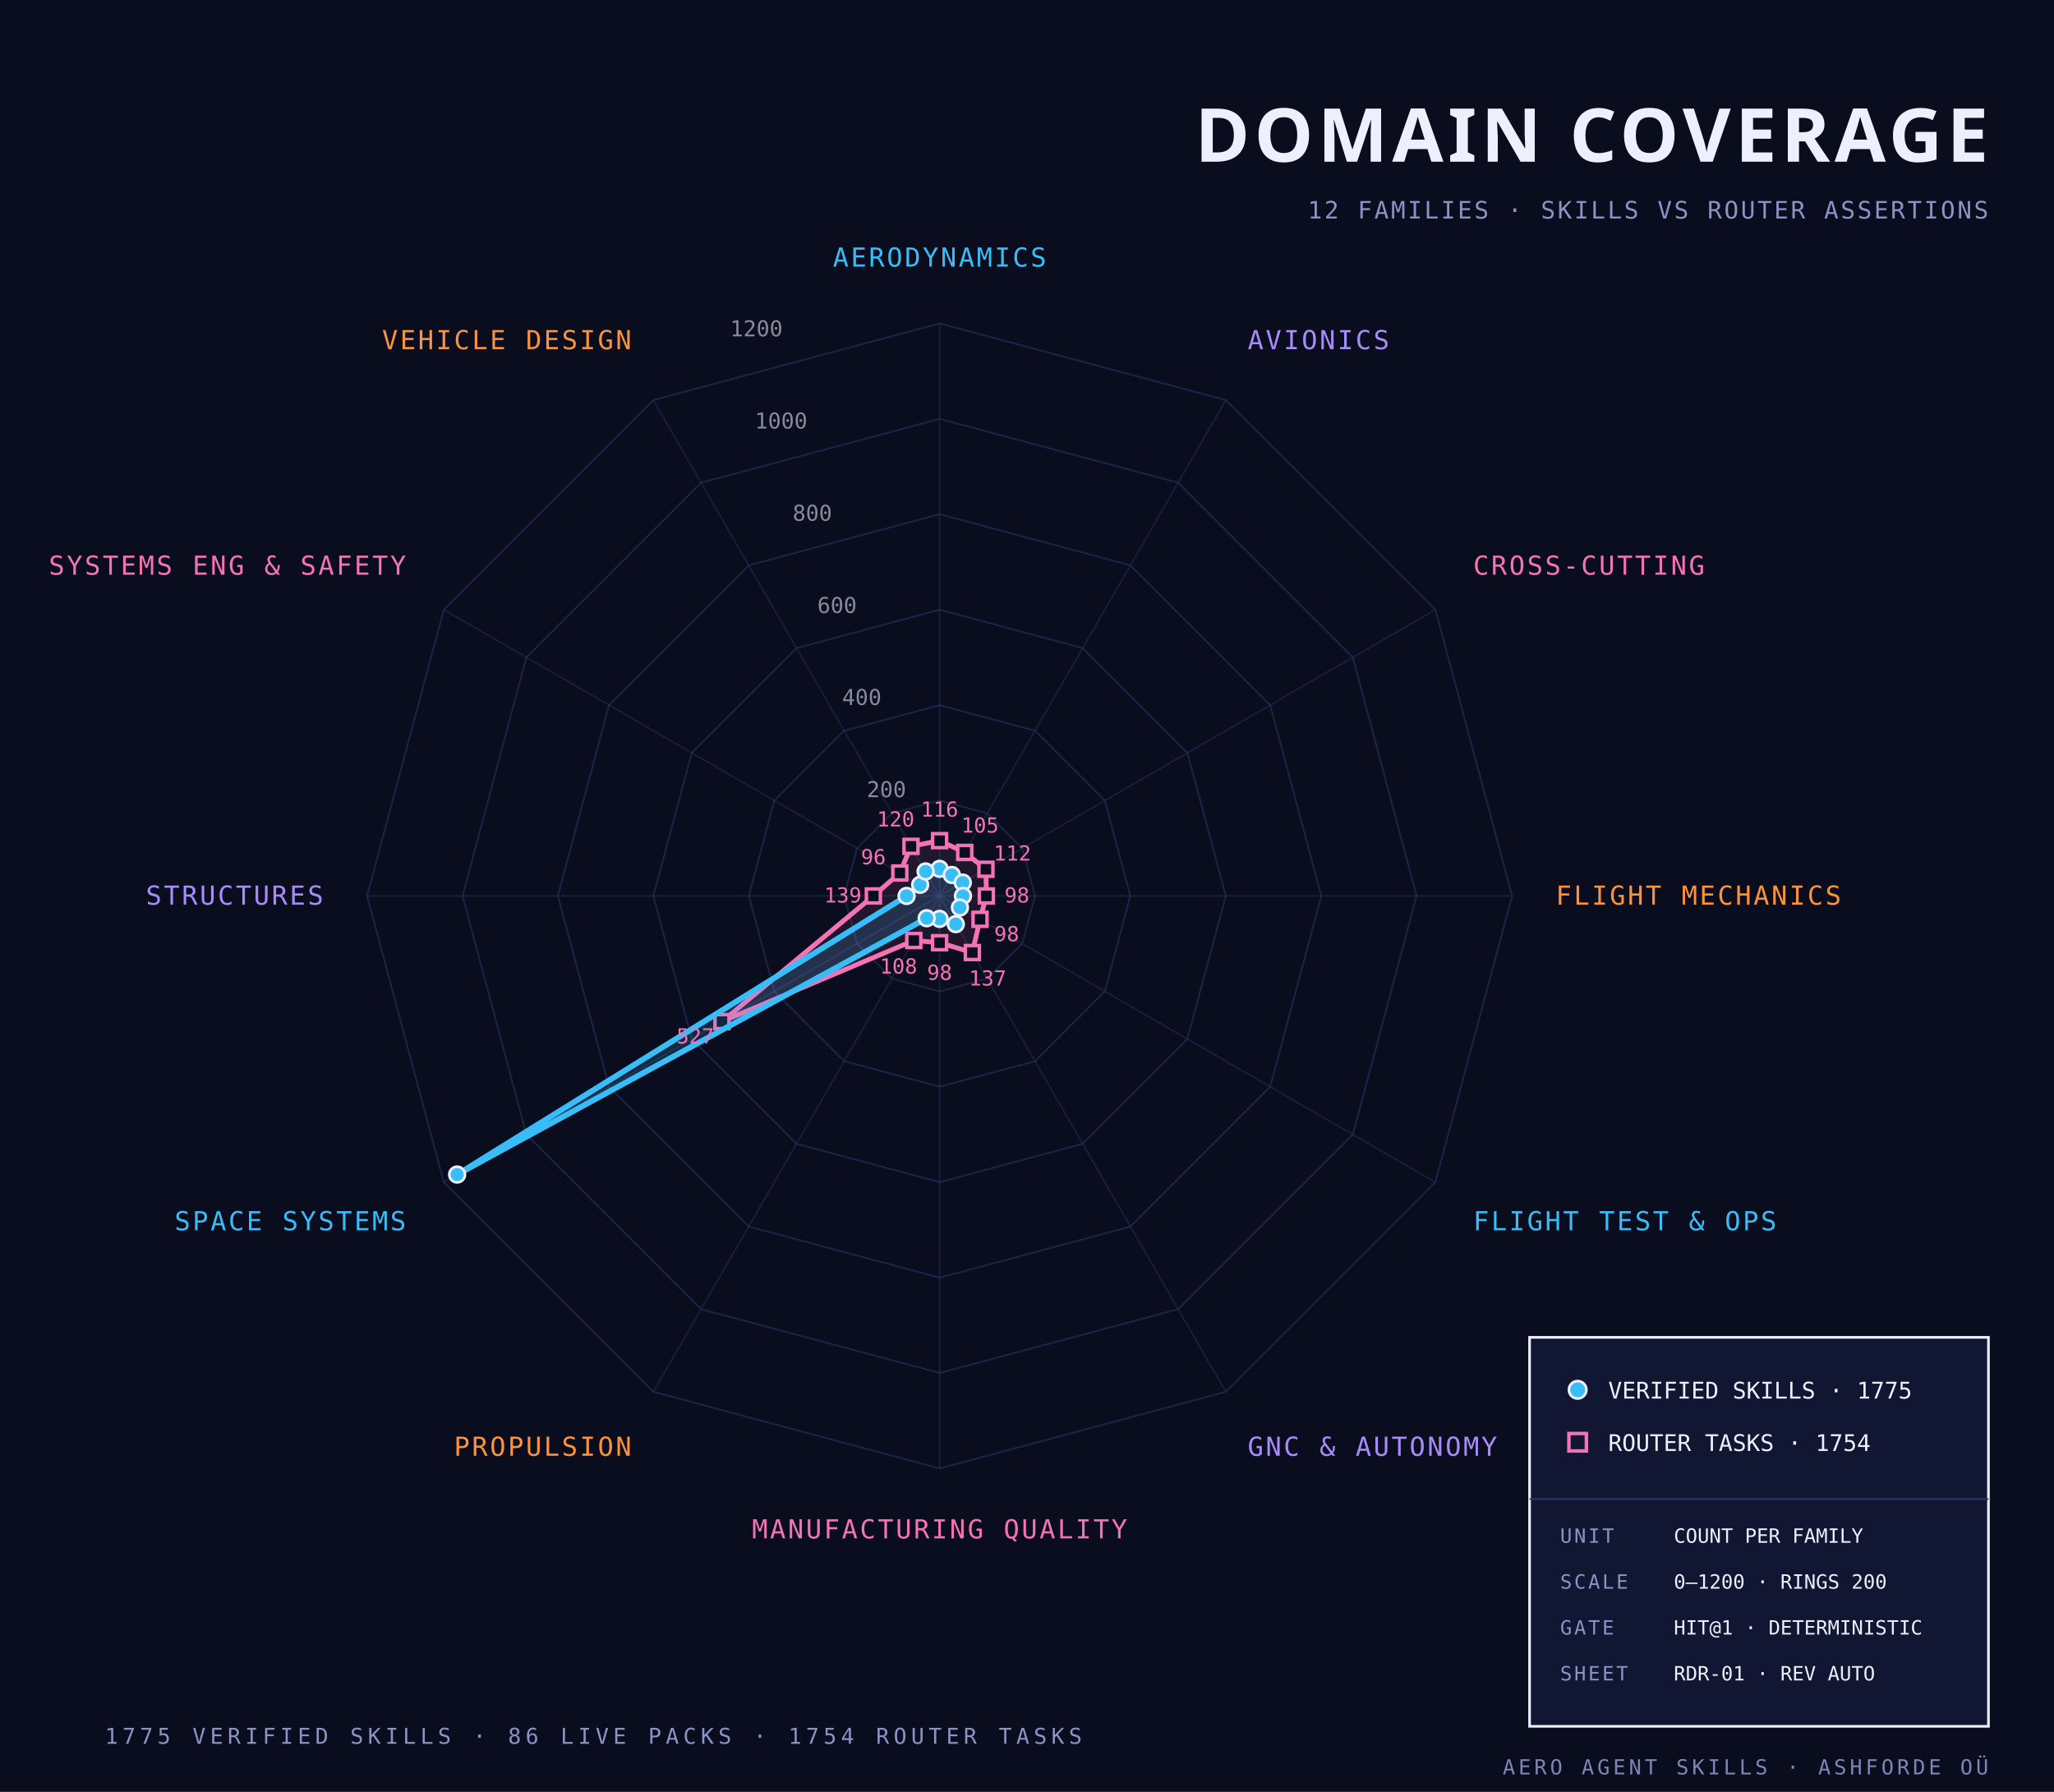
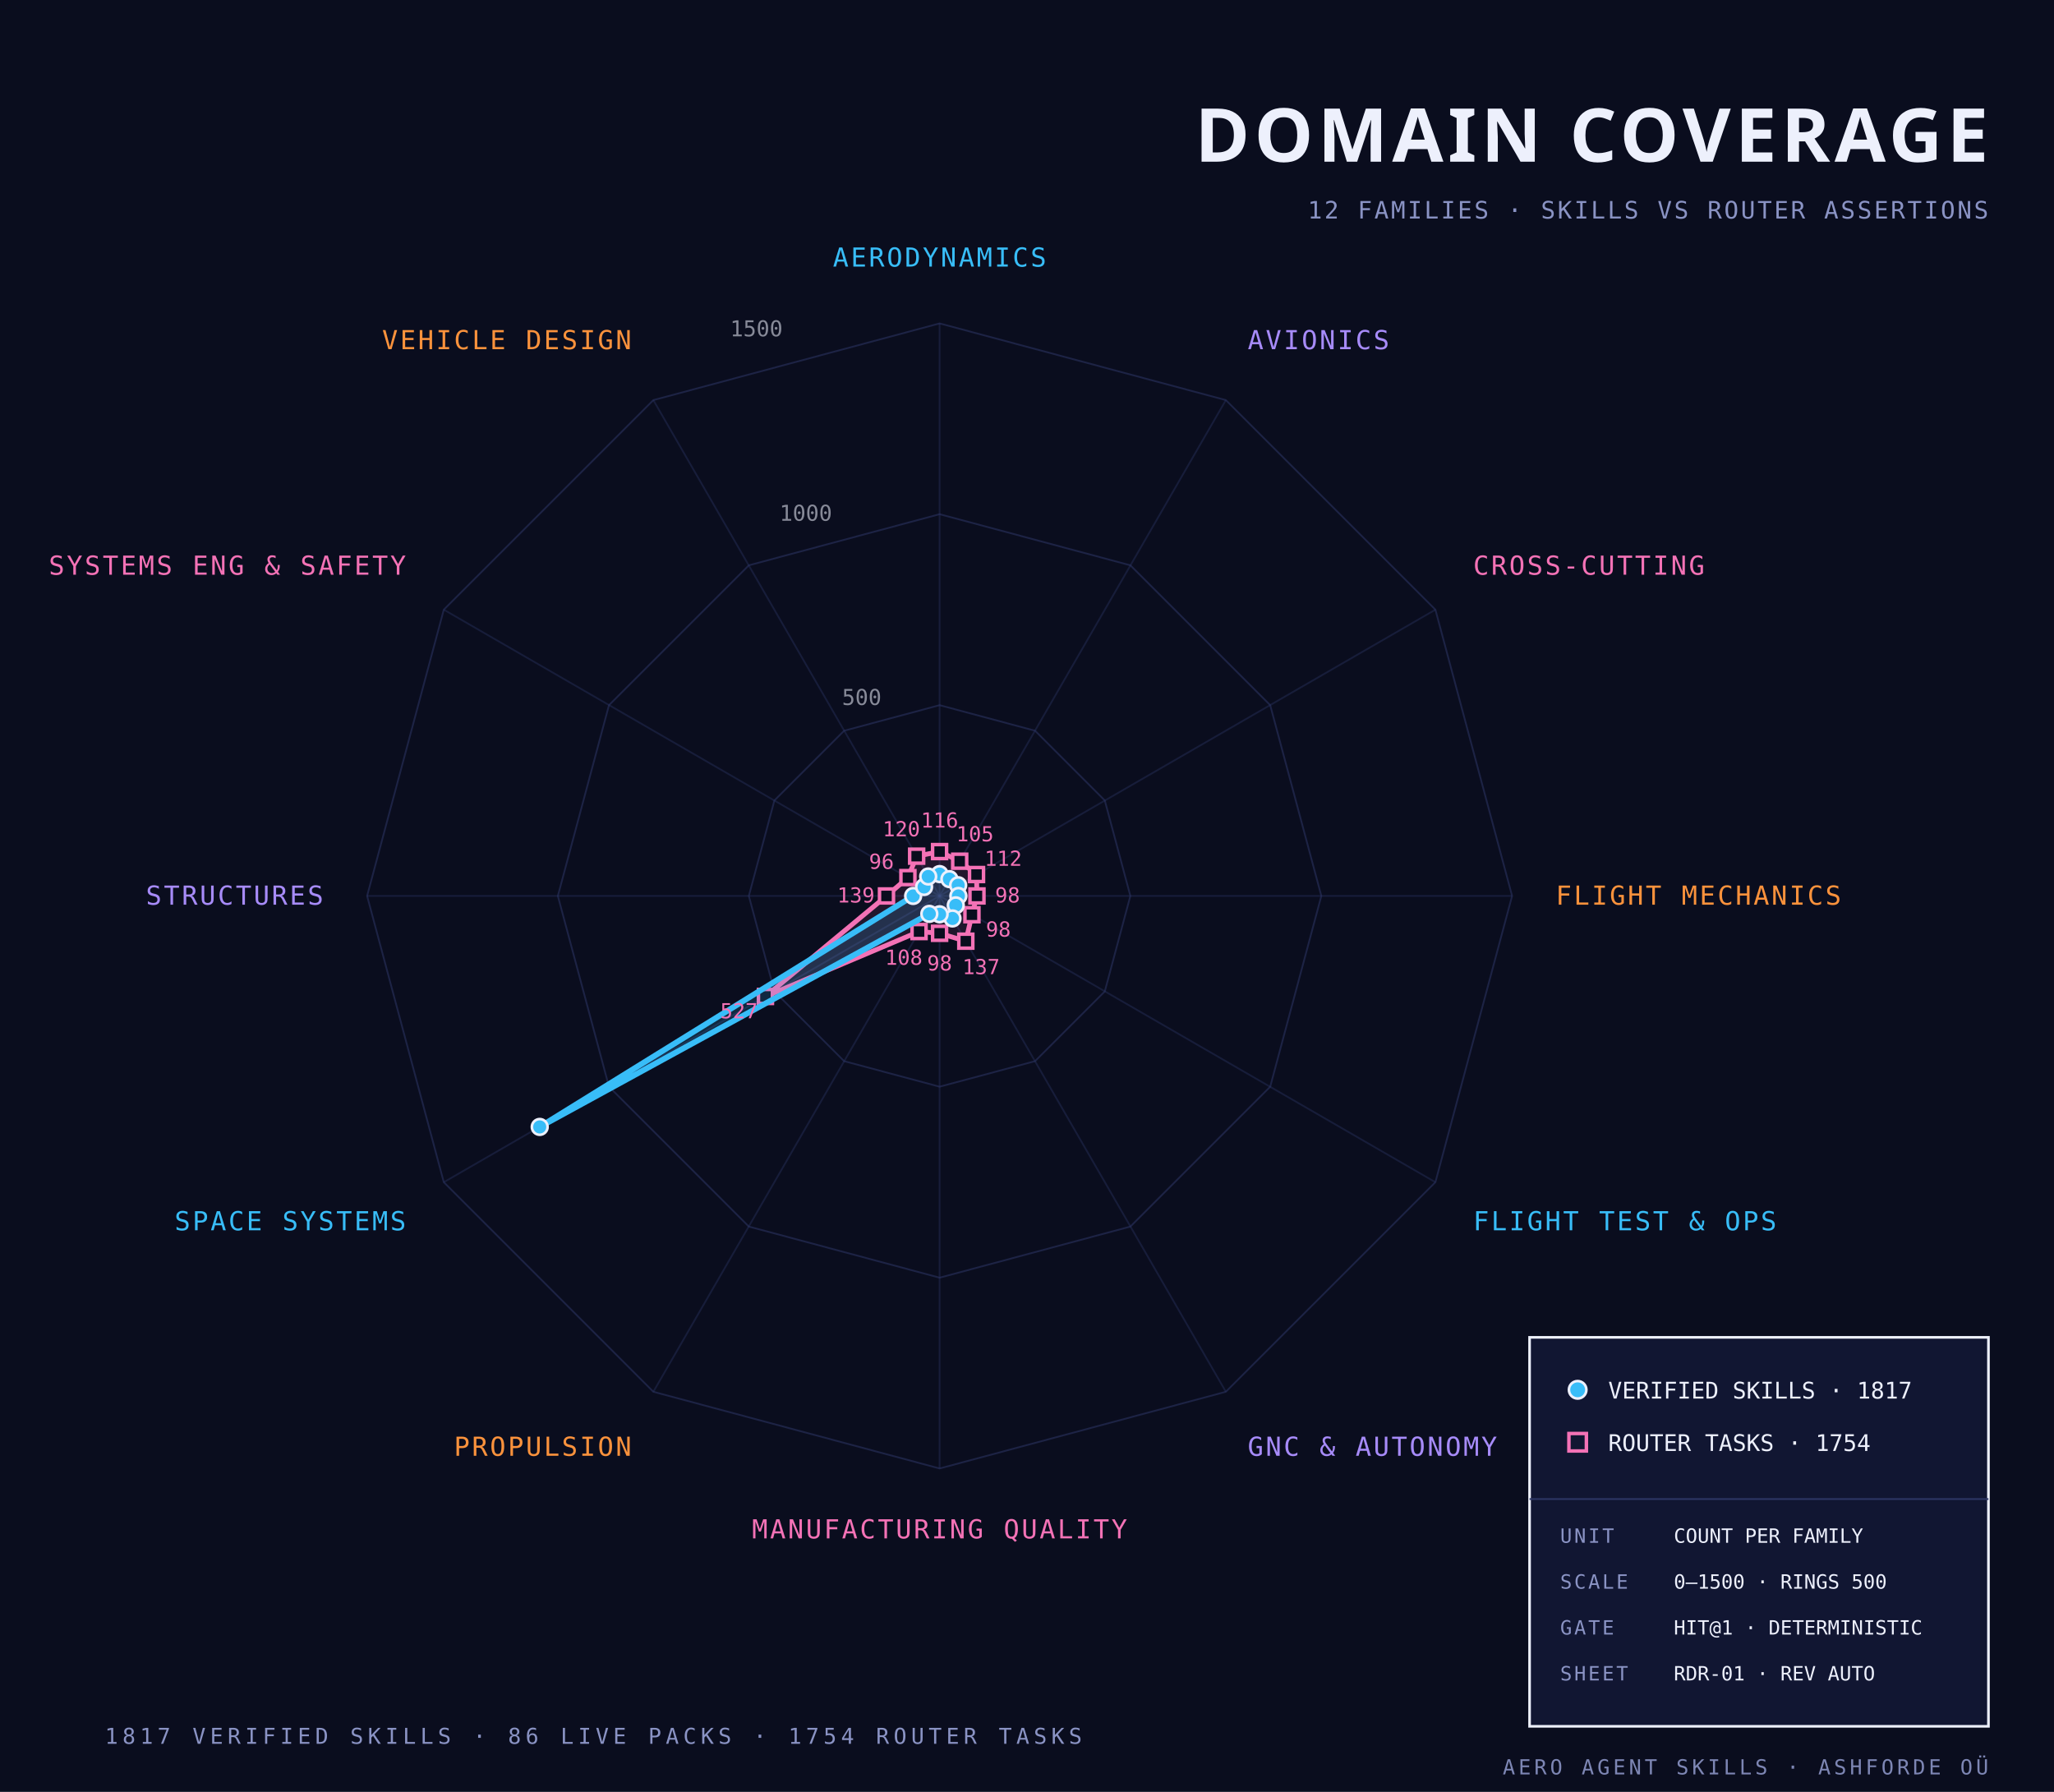
<svg xmlns="http://www.w3.org/2000/svg" width="940" height="820" viewBox="0 0 940 820">
  <style>
    .mono { font-family: "JetBrains Mono", "IBM Plex Mono", "Menlo", monospace; }
    .cond { font-family: "Barlow Condensed", "DIN Condensed", "Arial Narrow", sans-serif; font-weight: 700; text-transform: uppercase; }
    .serif { font-family: "Instrument Serif", Georgia, serif; font-style: italic; }
  </style>
  <rect width="940" height="820" fill="#0a0d1e" />
-   <polygon points="430.0,366.3 451.8,372.2 467.8,388.2 473.7,410.0 467.8,431.8 451.8,447.8 430.0,453.7 408.2,447.8 392.2,431.8 386.3,410.0 392.2,388.2 408.2,372.2" fill="none" stroke="#2c3564" stroke-width="0.8" stroke-opacity="0.55" />
  <polygon points="430.0,322.7 473.7,334.4 505.6,366.3 517.3,410.0 505.6,453.7 473.7,485.6 430.0,497.3 386.3,485.6 354.4,453.7 342.7,410.0 354.4,366.3 386.3,334.4" fill="none" stroke="#2c3564" stroke-width="0.8" stroke-opacity="0.55" />
-   <polygon points="430.0,279.0 495.5,296.6 543.4,344.5 561.0,410.0 543.4,475.5 495.5,523.4 430.0,541.0 364.5,523.4 316.6,475.5 299.0,410.0 316.6,344.5 364.5,296.6" fill="none" stroke="#2c3564" stroke-width="0.8" stroke-opacity="0.55" />
  <polygon points="430.0,235.3 517.3,258.7 581.3,322.7 604.7,410.0 581.3,497.3 517.3,561.3 430.0,584.7 342.7,561.3 278.7,497.3 255.3,410.0 278.7,322.7 342.7,258.7" fill="none" stroke="#2c3564" stroke-width="0.8" stroke-opacity="0.55" />
-   <polygon points="430.0,191.7 539.2,220.9 619.1,300.8 648.3,410.0 619.1,519.2 539.2,599.1 430.0,628.3 320.8,599.1 240.9,519.2 211.7,410.0 240.9,300.8 320.8,220.9" fill="none" stroke="#2c3564" stroke-width="0.8" stroke-opacity="0.55" />
  <polygon points="430.0,148.0 561.0,183.1 656.9,279.0 692.0,410.0 656.9,541.0 561.0,636.9 430.0,672.0 299.0,636.9 203.1,541.0 168.0,410.0 203.1,279.0 299.0,183.1" fill="none" stroke="#2c3564" stroke-width="0.8" stroke-opacity="0.55" />
  <line x1="430" y1="410" x2="430.0" y2="148.0" stroke="#2c3564" stroke-width="0.8" stroke-opacity="0.4" />
  <line x1="430" y1="410" x2="561.0" y2="183.1" stroke="#2c3564" stroke-width="0.8" stroke-opacity="0.4" />
  <line x1="430" y1="410" x2="656.9" y2="279.0" stroke="#2c3564" stroke-width="0.8" stroke-opacity="0.4" />
  <line x1="430" y1="410" x2="692.0" y2="410.0" stroke="#2c3564" stroke-width="0.8" stroke-opacity="0.4" />
  <line x1="430" y1="410" x2="656.9" y2="541.0" stroke="#2c3564" stroke-width="0.8" stroke-opacity="0.4" />
  <line x1="430" y1="410" x2="561.0" y2="636.9" stroke="#2c3564" stroke-width="0.8" stroke-opacity="0.4" />
  <line x1="430" y1="410" x2="430.0" y2="672.0" stroke="#2c3564" stroke-width="0.8" stroke-opacity="0.4" />
  <line x1="430" y1="410" x2="299.0" y2="636.9" stroke="#2c3564" stroke-width="0.8" stroke-opacity="0.4" />
  <line x1="430" y1="410" x2="203.1" y2="541.0" stroke="#2c3564" stroke-width="0.8" stroke-opacity="0.4" />
  <line x1="430" y1="410" x2="168.0" y2="410.0" stroke="#2c3564" stroke-width="0.8" stroke-opacity="0.4" />
  <line x1="430" y1="410" x2="203.1" y2="279.0" stroke="#2c3564" stroke-width="0.8" stroke-opacity="0.4" />
  <line x1="430" y1="410" x2="299.0" y2="183.1" stroke="#2c3564" stroke-width="0.8" stroke-opacity="0.4" />
-   <text class="mono" x="414.7" y="364.8" text-anchor="end" font-size="10" fill="#edf0fc" opacity="0.55">200</text>
-   <text class="mono" x="403.4" y="322.6" text-anchor="end" font-size="10" fill="#edf0fc" opacity="0.55">400</text>
-   <text class="mono" x="392.1" y="280.5" text-anchor="end" font-size="10" fill="#edf0fc" opacity="0.55">600</text>
-   <text class="mono" x="380.8" y="238.3" text-anchor="end" font-size="10" fill="#edf0fc" opacity="0.55">800</text>
-   <text class="mono" x="369.5" y="196.1" text-anchor="end" font-size="10" fill="#edf0fc" opacity="0.55">1000</text>
-   <text class="mono" x="358.2" y="153.9" text-anchor="end" font-size="10" fill="#edf0fc" opacity="0.55">1200</text>
+   <text class="mono" x="403.4" y="322.6" text-anchor="end" font-size="10" fill="#edf0fc" opacity="0.55">500</text>
+   <text class="mono" x="380.8" y="238.3" text-anchor="end" font-size="10" fill="#edf0fc" opacity="0.55">1000</text>
+   <text class="mono" x="358.2" y="153.9" text-anchor="end" font-size="10" fill="#edf0fc" opacity="0.55">1500</text>
  <text class="mono" x="430.0" y="122.0" text-anchor="middle" font-size="12" fill="#38bdf8" letter-spacing="1">AERODYNAMICS</text>
  <text class="mono" x="571.0" y="159.8" text-anchor="start" font-size="12" fill="#a78bfa" letter-spacing="1">AVIONICS</text>
  <text class="mono" x="674.2" y="263.0" text-anchor="start" font-size="12" fill="#f472b6" letter-spacing="1">CROSS-CUTTING</text>
  <text class="mono" x="712.0" y="414.0" text-anchor="start" font-size="12" fill="#fb923c" letter-spacing="1">FLIGHT MECHANICS</text>
  <text class="mono" x="674.2" y="563.0" text-anchor="start" font-size="12" fill="#38bdf8" letter-spacing="1">FLIGHT TEST &amp; OPS</text>
  <text class="mono" x="571.0" y="666.2" text-anchor="start" font-size="12" fill="#a78bfa" letter-spacing="1">GNC &amp; AUTONOMY</text>
  <text class="mono" x="430.0" y="704.0" text-anchor="middle" font-size="12" fill="#f472b6" letter-spacing="1">MANUFACTURING QUALITY</text>
  <text class="mono" x="289.0" y="666.2" text-anchor="end" font-size="12" fill="#fb923c" letter-spacing="1">PROPULSION</text>
  <text class="mono" x="185.8" y="563.0" text-anchor="end" font-size="12" fill="#38bdf8" letter-spacing="1">SPACE SYSTEMS</text>
  <text class="mono" x="148.0" y="414.0" text-anchor="end" font-size="12" fill="#a78bfa" letter-spacing="1">STRUCTURES</text>
  <text class="mono" x="185.8" y="263.0" text-anchor="end" font-size="12" fill="#f472b6" letter-spacing="1">SYSTEMS ENG &amp; SAFETY</text>
  <text class="mono" x="289.0" y="159.8" text-anchor="end" font-size="12" fill="#fb923c" letter-spacing="1">VEHICLE DESIGN</text>
-   <polygon points="430.0,384.7 441.5,390.1 451.2,397.8 451.4,410.0 448.5,420.7 445.0,435.9 430.0,431.4 418.2,430.4 330.4,467.5 399.7,410.0 411.8,399.5 416.9,387.3" fill="#f472b6" fill-opacity="0.10" stroke="#f472b6" stroke-width="2.2" />
-   <rect x="426.8" y="381.5" width="6.4" height="6.4" fill="#0a0d1e" stroke="#f472b6" stroke-width="1.6" />
-   <rect x="438.3" y="386.9" width="6.4" height="6.4" fill="#0a0d1e" stroke="#f472b6" stroke-width="1.6" />
-   <rect x="448.0" y="394.6" width="6.4" height="6.4" fill="#0a0d1e" stroke="#f472b6" stroke-width="1.6" />
-   <rect x="448.2" y="406.8" width="6.4" height="6.4" fill="#0a0d1e" stroke="#f472b6" stroke-width="1.6" />
-   <rect x="445.3" y="417.5" width="6.4" height="6.4" fill="#0a0d1e" stroke="#f472b6" stroke-width="1.6" />
-   <rect x="441.8" y="432.7" width="6.4" height="6.4" fill="#0a0d1e" stroke="#f472b6" stroke-width="1.6" />
-   <rect x="426.8" y="428.2" width="6.4" height="6.4" fill="#0a0d1e" stroke="#f472b6" stroke-width="1.6" />
-   <rect x="415.0" y="427.2" width="6.4" height="6.4" fill="#0a0d1e" stroke="#f472b6" stroke-width="1.6" />
-   <rect x="327.2" y="464.3" width="6.4" height="6.4" fill="#0a0d1e" stroke="#f472b6" stroke-width="1.6" />
-   <rect x="396.5" y="406.8" width="6.4" height="6.4" fill="#0a0d1e" stroke="#f472b6" stroke-width="1.6" />
-   <rect x="408.6" y="396.3" width="6.4" height="6.4" fill="#0a0d1e" stroke="#f472b6" stroke-width="1.6" />
-   <rect x="413.7" y="384.1" width="6.4" height="6.4" fill="#0a0d1e" stroke="#f472b6" stroke-width="1.6" />
-   <polygon points="430.0,397.6 435.6,400.4 440.6,403.9 440.7,410.0 439.3,415.3 437.4,422.9 430.0,420.5 424.1,420.2 209.2,537.5 414.9,410.0 421.1,404.9 423.6,398.8" fill="#38bdf8" fill-opacity="0.16" stroke="#38bdf8" stroke-width="2.6" />
-   <circle cx="430.0" cy="397.6" r="3.6" fill="#38bdf8" stroke="#edf0fc" stroke-width="1.2" />
-   <circle cx="435.6" cy="400.4" r="3.6" fill="#38bdf8" stroke="#edf0fc" stroke-width="1.2" />
-   <circle cx="440.6" cy="403.9" r="3.6" fill="#38bdf8" stroke="#edf0fc" stroke-width="1.2" />
-   <circle cx="440.7" cy="410.0" r="3.6" fill="#38bdf8" stroke="#edf0fc" stroke-width="1.2" />
-   <circle cx="439.3" cy="415.3" r="3.6" fill="#38bdf8" stroke="#edf0fc" stroke-width="1.2" />
-   <circle cx="437.4" cy="422.9" r="3.6" fill="#38bdf8" stroke="#edf0fc" stroke-width="1.2" />
-   <circle cx="430.0" cy="420.5" r="3.6" fill="#38bdf8" stroke="#edf0fc" stroke-width="1.2" />
-   <circle cx="424.1" cy="420.2" r="3.6" fill="#38bdf8" stroke="#edf0fc" stroke-width="1.2" />
-   <circle cx="209.2" cy="537.5" r="3.6" fill="#38bdf8" stroke="#edf0fc" stroke-width="1.2" />
-   <circle cx="414.9" cy="410.0" r="3.6" fill="#38bdf8" stroke="#edf0fc" stroke-width="1.2" />
-   <circle cx="421.1" cy="404.9" r="3.6" fill="#38bdf8" stroke="#edf0fc" stroke-width="1.2" />
-   <circle cx="423.6" cy="398.8" r="3.6" fill="#38bdf8" stroke="#edf0fc" stroke-width="1.2" />
-   <text class="mono" x="430.0" y="373.7" text-anchor="middle" font-size="9.5" fill="#f472b6">116</text>
-   <text class="mono" x="448.5" y="381.0" text-anchor="middle" font-size="9.5" fill="#f472b6">105</text>
-   <text class="mono" x="463.3" y="393.8" text-anchor="middle" font-size="9.5" fill="#f472b6">112</text>
-   <text class="mono" x="465.4" y="413.0" text-anchor="middle" font-size="9.5" fill="#f472b6">98</text>
-   <text class="mono" x="460.7" y="430.7" text-anchor="middle" font-size="9.5" fill="#f472b6">98</text>
-   <text class="mono" x="452.0" y="451.0" text-anchor="middle" font-size="9.5" fill="#f472b6">137</text>
-   <text class="mono" x="430.0" y="448.4" text-anchor="middle" font-size="9.5" fill="#f472b6">98</text>
-   <text class="mono" x="411.2" y="445.5" text-anchor="middle" font-size="9.5" fill="#f472b6">108</text>
-   <text class="mono" x="318.2" y="477.5" text-anchor="middle" font-size="9.5" fill="#f472b6">527</text>
-   <text class="mono" x="385.7" y="413.0" text-anchor="middle" font-size="9.5" fill="#f472b6">139</text>
-   <text class="mono" x="399.7" y="395.5" text-anchor="middle" font-size="9.5" fill="#f472b6">96</text>
-   <text class="mono" x="409.9" y="378.2" text-anchor="middle" font-size="9.5" fill="#f472b6">120</text>
+   <polygon points="430.0,389.7 439.2,394.1 446.9,400.2 447.1,410.0 444.8,418.6 442.0,430.7 430.0,427.1 420.6,426.3 350.3,456.0 405.7,410.0 415.5,401.6 419.5,391.8" fill="#f472b6" fill-opacity="0.10" stroke="#f472b6" stroke-width="2.2" />
+   <rect x="426.8" y="386.5" width="6.4" height="6.4" fill="#0a0d1e" stroke="#f472b6" stroke-width="1.6" />
+   <rect x="436.0" y="390.9" width="6.4" height="6.4" fill="#0a0d1e" stroke="#f472b6" stroke-width="1.6" />
+   <rect x="443.7" y="397.0" width="6.4" height="6.4" fill="#0a0d1e" stroke="#f472b6" stroke-width="1.6" />
+   <rect x="443.9" y="406.8" width="6.4" height="6.4" fill="#0a0d1e" stroke="#f472b6" stroke-width="1.6" />
+   <rect x="441.6" y="415.4" width="6.4" height="6.4" fill="#0a0d1e" stroke="#f472b6" stroke-width="1.6" />
+   <rect x="438.8" y="427.5" width="6.4" height="6.4" fill="#0a0d1e" stroke="#f472b6" stroke-width="1.6" />
+   <rect x="426.8" y="423.9" width="6.4" height="6.4" fill="#0a0d1e" stroke="#f472b6" stroke-width="1.6" />
+   <rect x="417.4" y="423.1" width="6.4" height="6.4" fill="#0a0d1e" stroke="#f472b6" stroke-width="1.6" />
+   <rect x="347.1" y="452.8" width="6.4" height="6.4" fill="#0a0d1e" stroke="#f472b6" stroke-width="1.6" />
+   <rect x="402.5" y="406.8" width="6.4" height="6.4" fill="#0a0d1e" stroke="#f472b6" stroke-width="1.6" />
+   <rect x="412.3" y="398.4" width="6.4" height="6.4" fill="#0a0d1e" stroke="#f472b6" stroke-width="1.6" />
+   <rect x="416.3" y="388.6" width="6.4" height="6.4" fill="#0a0d1e" stroke="#f472b6" stroke-width="1.6" />
+   <polygon points="430.0,400.0 434.5,402.3 438.5,405.1 438.6,410.0 437.4,414.3 435.9,420.3 430.0,418.4 425.3,418.2 247.0,515.7 417.9,410.0 422.9,405.9 424.8,401.1" fill="#38bdf8" fill-opacity="0.16" stroke="#38bdf8" stroke-width="2.6" />
+   <circle cx="430.0" cy="400.0" r="3.6" fill="#38bdf8" stroke="#edf0fc" stroke-width="1.2" />
+   <circle cx="434.5" cy="402.3" r="3.6" fill="#38bdf8" stroke="#edf0fc" stroke-width="1.2" />
+   <circle cx="438.5" cy="405.1" r="3.6" fill="#38bdf8" stroke="#edf0fc" stroke-width="1.2" />
+   <circle cx="438.6" cy="410.0" r="3.6" fill="#38bdf8" stroke="#edf0fc" stroke-width="1.2" />
+   <circle cx="437.4" cy="414.3" r="3.6" fill="#38bdf8" stroke="#edf0fc" stroke-width="1.2" />
+   <circle cx="435.9" cy="420.3" r="3.6" fill="#38bdf8" stroke="#edf0fc" stroke-width="1.2" />
+   <circle cx="430.0" cy="418.4" r="3.6" fill="#38bdf8" stroke="#edf0fc" stroke-width="1.2" />
+   <circle cx="425.3" cy="418.2" r="3.6" fill="#38bdf8" stroke="#edf0fc" stroke-width="1.2" />
+   <circle cx="247.0" cy="515.7" r="3.6" fill="#38bdf8" stroke="#edf0fc" stroke-width="1.2" />
+   <circle cx="417.9" cy="410.0" r="3.6" fill="#38bdf8" stroke="#edf0fc" stroke-width="1.2" />
+   <circle cx="422.9" cy="405.9" r="3.6" fill="#38bdf8" stroke="#edf0fc" stroke-width="1.2" />
+   <circle cx="424.8" cy="401.1" r="3.6" fill="#38bdf8" stroke="#edf0fc" stroke-width="1.2" />
+   <text class="mono" x="430.0" y="378.7" text-anchor="middle" font-size="9.5" fill="#f472b6">116</text>
+   <text class="mono" x="446.2" y="385.0" text-anchor="middle" font-size="9.5" fill="#f472b6">105</text>
+   <text class="mono" x="459.1" y="396.2" text-anchor="middle" font-size="9.5" fill="#f472b6">112</text>
+   <text class="mono" x="461.1" y="413.0" text-anchor="middle" font-size="9.5" fill="#f472b6">98</text>
+   <text class="mono" x="456.9" y="428.6" text-anchor="middle" font-size="9.5" fill="#f472b6">98</text>
+   <text class="mono" x="449.0" y="445.8" text-anchor="middle" font-size="9.5" fill="#f472b6">137</text>
+   <text class="mono" x="430.0" y="444.1" text-anchor="middle" font-size="9.5" fill="#f472b6">98</text>
+   <text class="mono" x="413.6" y="441.5" text-anchor="middle" font-size="9.5" fill="#f472b6">108</text>
+   <text class="mono" x="338.2" y="466.0" text-anchor="middle" font-size="9.5" fill="#f472b6">527</text>
+   <text class="mono" x="391.7" y="413.0" text-anchor="middle" font-size="9.5" fill="#f472b6">139</text>
+   <text class="mono" x="403.4" y="397.6" text-anchor="middle" font-size="9.5" fill="#f472b6">96</text>
+   <text class="mono" x="412.5" y="382.7" text-anchor="middle" font-size="9.5" fill="#f472b6">120</text>
  <text class="cond" x="910.0" y="74.0" text-anchor="end" font-size="34" fill="#edf0fc" letter-spacing="2">DOMAIN COVERAGE</text>
  <text class="mono" x="910.0" y="100.0" text-anchor="end" font-size="11" fill="#8a93c4" letter-spacing="1">12 FAMILIES · SKILLS VS ROUTER ASSERTIONS</text>
  <rect x="700" y="612" width="210" height="178" fill="#111632" stroke="#edf0fc" stroke-width="1.2" />
  <line x1="700" y1="686" x2="910" y2="686" stroke="#2c3564" stroke-width="0.8" />
  <circle cx="722" cy="636" r="4" fill="#38bdf8" stroke="#edf0fc" stroke-width="1.2" />
-   <text class="mono" x="736.0" y="640.0" text-anchor="start" font-size="10.5" fill="#edf0fc">VERIFIED SKILLS · 1775</text>
+   <text class="mono" x="736.0" y="640.0" text-anchor="start" font-size="10.5" fill="#edf0fc">VERIFIED SKILLS · 1817</text>
  <rect x="718" y="656" width="8" height="8" fill="none" stroke="#f472b6" stroke-width="1.6" />
  <text class="mono" x="736.0" y="664.0" text-anchor="start" font-size="10.5" fill="#edf0fc">ROUTER TASKS · 1754</text>
  <text class="mono" x="714.0" y="706.0" text-anchor="start" font-size="9" fill="#8a93c4" letter-spacing="1">UNIT</text>
  <text class="mono" x="766.0" y="706.0" text-anchor="start" font-size="9" fill="#edf0fc">COUNT PER FAMILY</text>
  <text class="mono" x="714.0" y="727.0" text-anchor="start" font-size="9" fill="#8a93c4" letter-spacing="1">SCALE</text>
-   <text class="mono" x="766.0" y="727.0" text-anchor="start" font-size="9" fill="#edf0fc">0–1200 · RINGS 200</text>
+   <text class="mono" x="766.0" y="727.0" text-anchor="start" font-size="9" fill="#edf0fc">0–1500 · RINGS 500</text>
  <text class="mono" x="714.0" y="748.0" text-anchor="start" font-size="9" fill="#8a93c4" letter-spacing="1">GATE</text>
  <text class="mono" x="766.0" y="748.0" text-anchor="start" font-size="9" fill="#edf0fc">HIT@1 · DETERMINISTIC</text>
  <text class="mono" x="714.0" y="769.0" text-anchor="start" font-size="9" fill="#8a93c4" letter-spacing="1">SHEET</text>
  <text class="mono" x="766.0" y="769.0" text-anchor="start" font-size="9" fill="#edf0fc">RDR-01 · REV AUTO</text>
-   <text class="mono" x="48.0" y="798.0" text-anchor="start" font-size="10" fill="#8a93c4" letter-spacing="2">1775 VERIFIED SKILLS · 86 LIVE PACKS · 1754 ROUTER TASKS</text>
+   <text class="mono" x="48.0" y="798.0" text-anchor="start" font-size="10" fill="#8a93c4" letter-spacing="2">1817 VERIFIED SKILLS · 86 LIVE PACKS · 1754 ROUTER TASKS</text>
  <text class="mono" x="910.0" y="812.0" text-anchor="end" font-size="9.5" fill="#8a93c4" letter-spacing="1.5" opacity="0.9">AERO AGENT SKILLS · ASHFORDE OÜ</text>
</svg>
